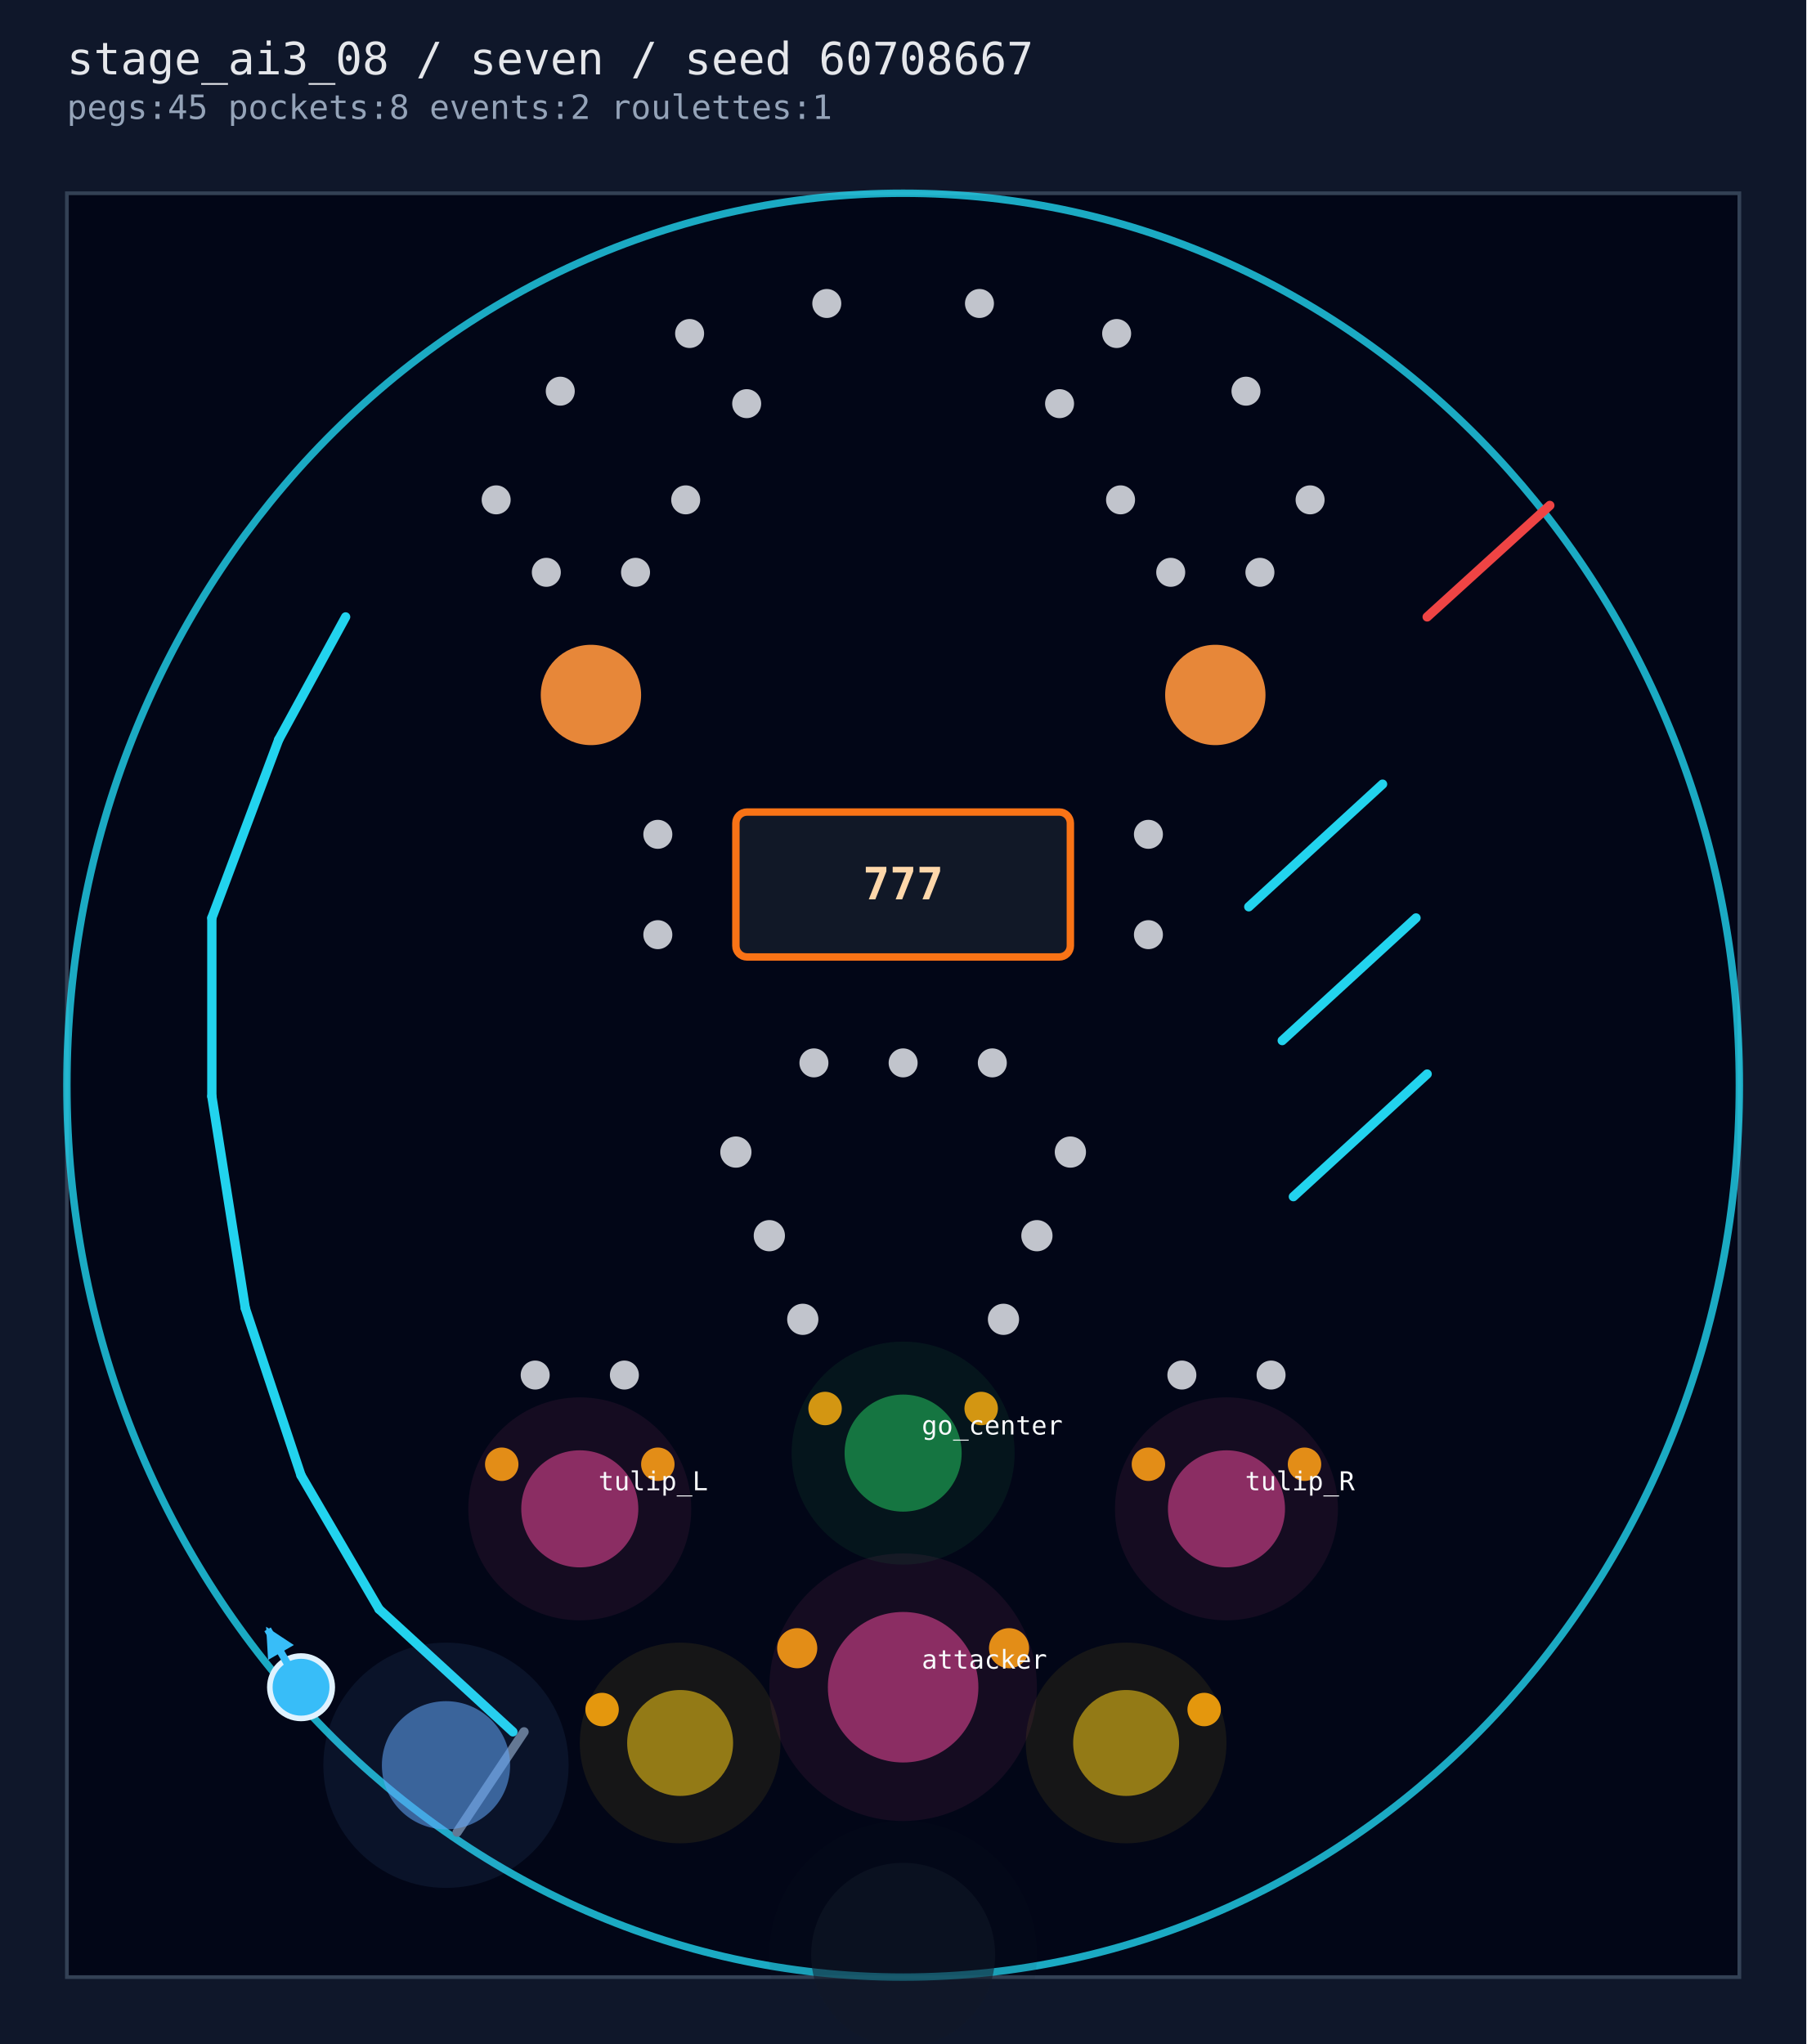
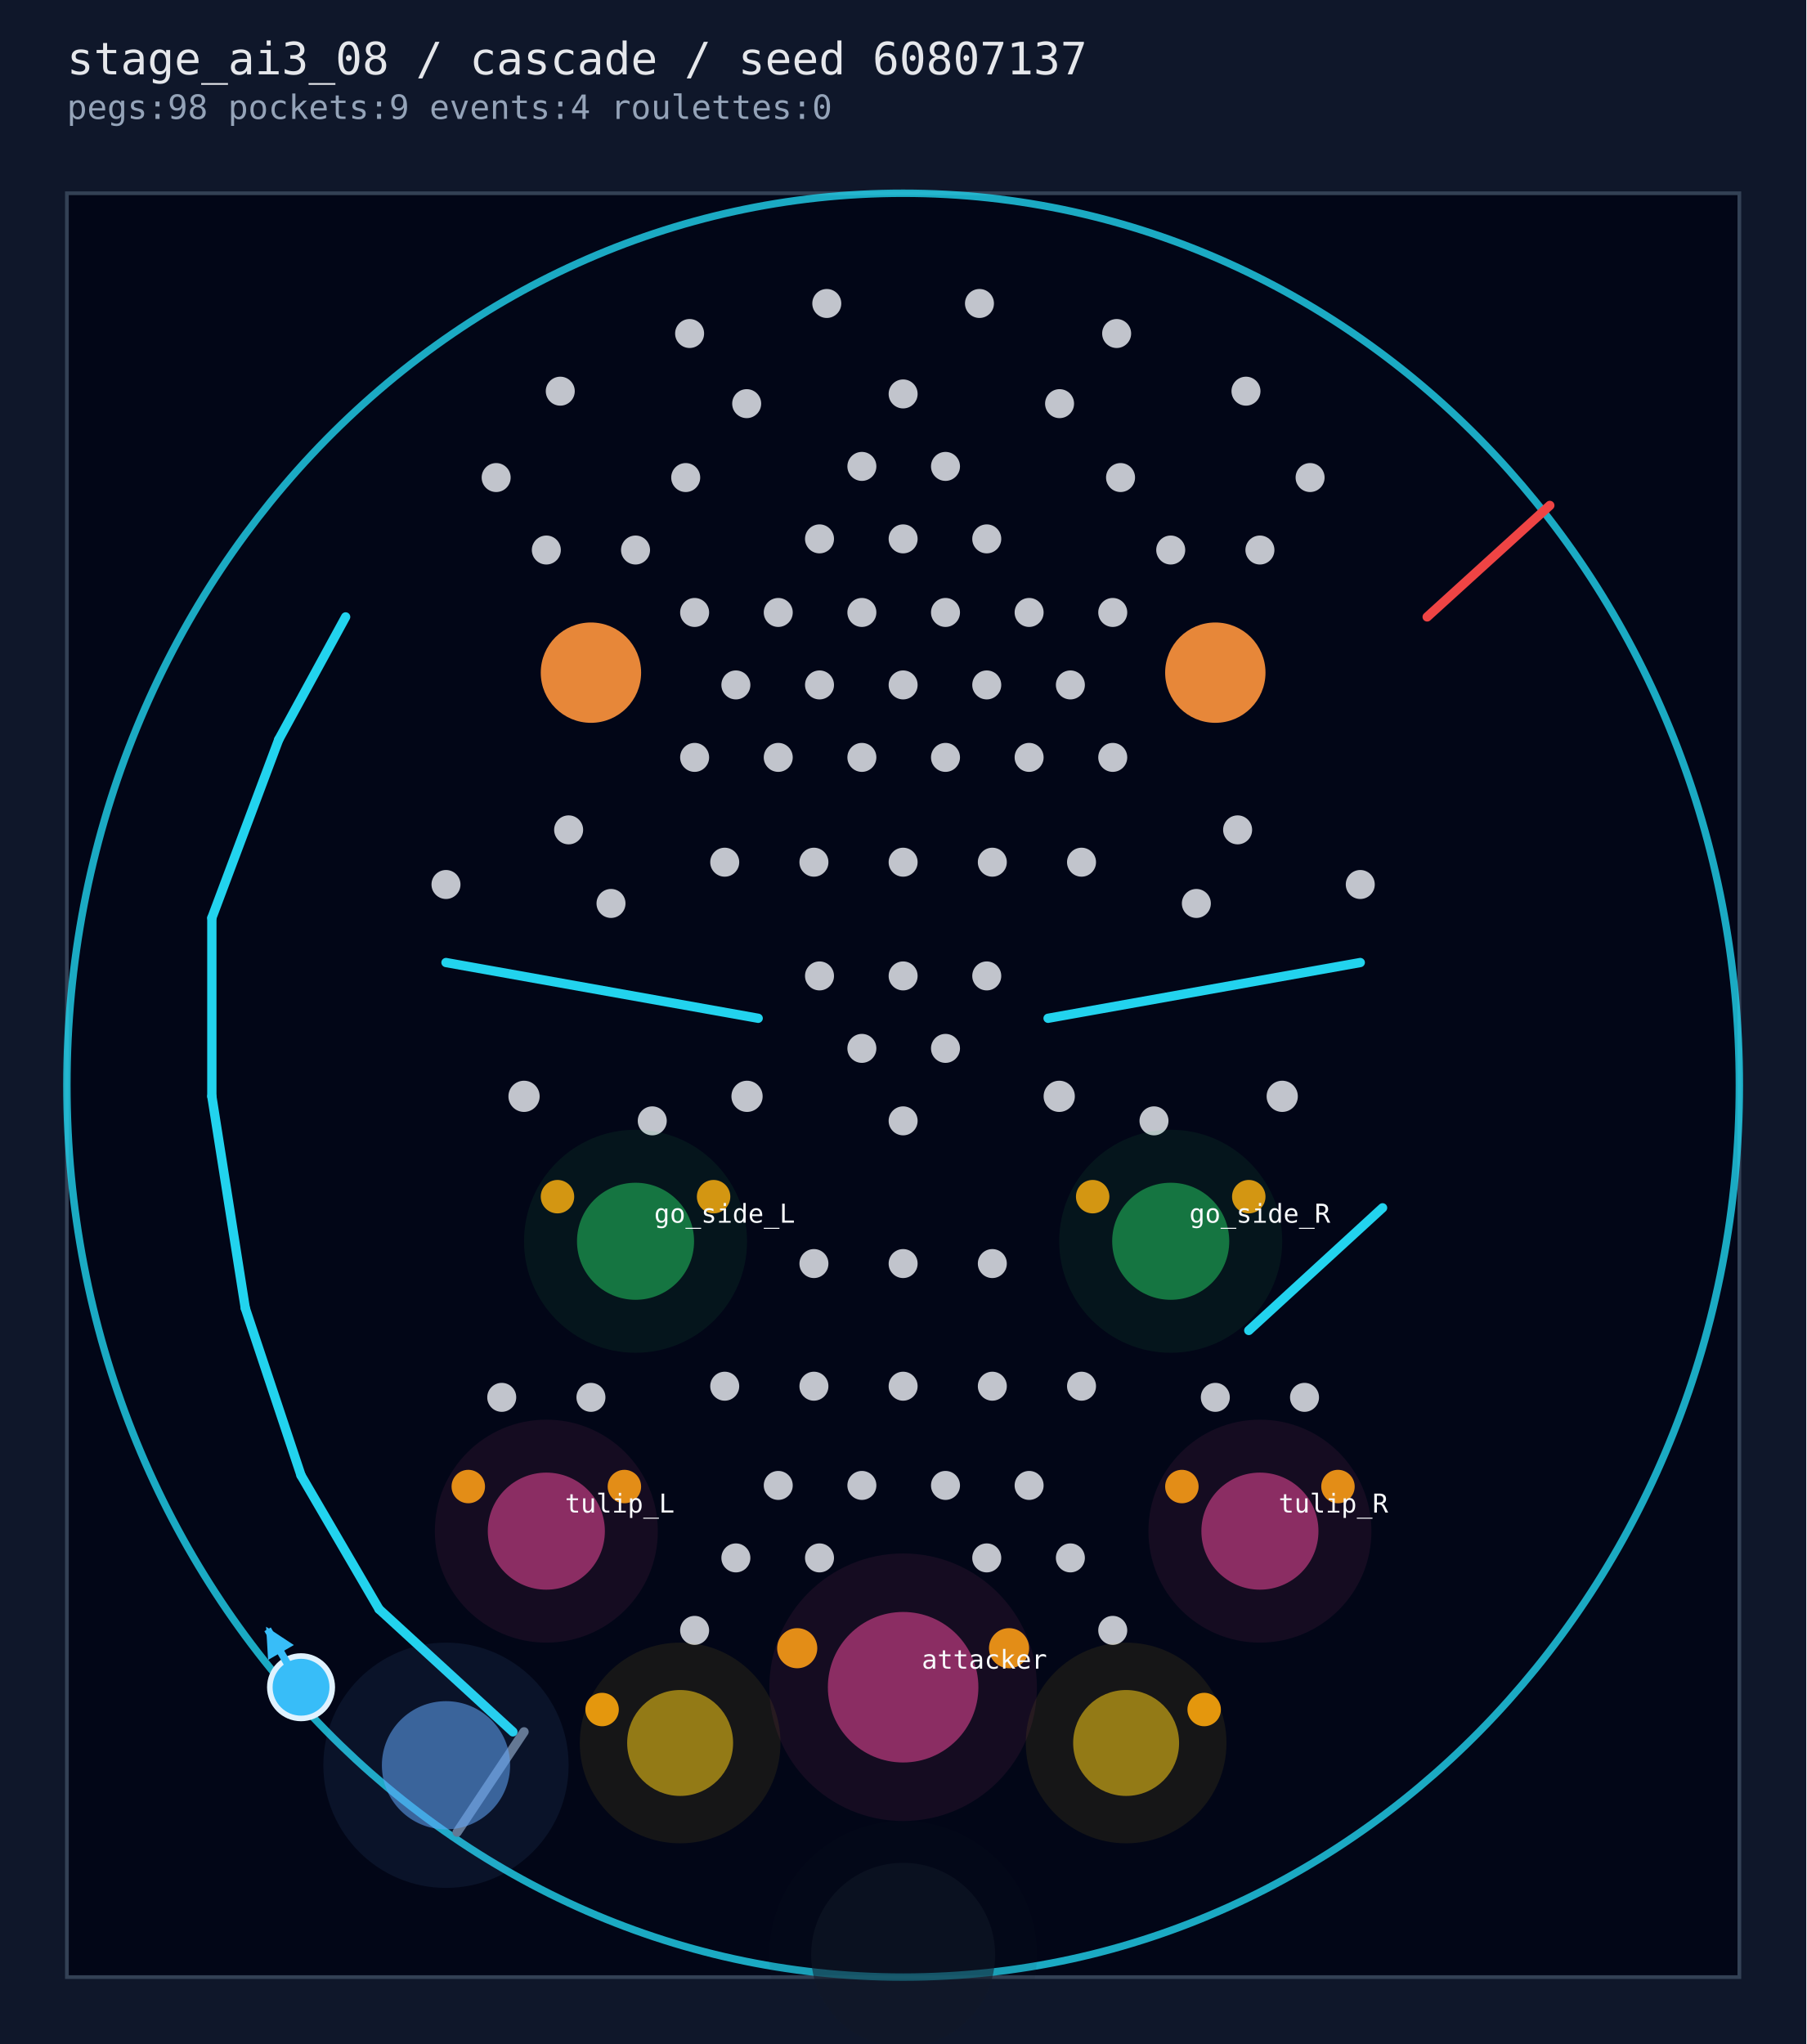
- <svg xmlns="http://www.w3.org/2000/svg" width="486" height="550" viewBox="0 0 486 550" role="img" aria-label="stage_ai3_08 / seven / seed 60708667">
+ <svg xmlns="http://www.w3.org/2000/svg" width="486" height="550" viewBox="0 0 486 550" role="img" aria-label="stage_ai3_08 / cascade / seed 60807137">
  <rect width="486" height="550" fill="#0f172a" />
-   <text x="18" y="20" fill="#e5e7eb" font-family="Menlo, Consolas, monospace" font-size="12">stage_ai3_08 / seven / seed 60708667</text>
-   <text x="18" y="32" fill="#94a3b8" font-family="Menlo, Consolas, monospace" font-size="9">pegs:45 pockets:8 events:2 roulettes:1</text>
+   <text x="18" y="20" fill="#e5e7eb" font-family="Menlo, Consolas, monospace" font-size="12">stage_ai3_08 / cascade / seed 60807137</text>
+   <text x="18" y="32" fill="#94a3b8" font-family="Menlo, Consolas, monospace" font-size="9">pegs:98 pockets:9 events:4 roulettes:0</text>
  <rect x="18" y="52" width="450" height="480" fill="#020617" stroke="#334155" stroke-width="1" />
  <ellipse cx="243" cy="292" rx="225" ry="240" fill="none" stroke="#22d3ee" stroke-width="2" opacity="0.8" />
  <line x1="123" y1="493" x2="141" y2="466" stroke="#64748b" stroke-width="2.5" stroke-linecap="round" />
  <line x1="138" y1="466" x2="102" y2="433" stroke="#22d3ee" stroke-width="2.5" stroke-linecap="round" />
  <line x1="102" y1="433" x2="81" y2="397" stroke="#22d3ee" stroke-width="2.5" stroke-linecap="round" />
  <line x1="81" y1="397" x2="66" y2="352" stroke="#22d3ee" stroke-width="2.5" stroke-linecap="round" />
  <line x1="66" y1="352" x2="57" y2="295" stroke="#22d3ee" stroke-width="2.5" stroke-linecap="round" />
  <line x1="57" y1="295" x2="57" y2="247" stroke="#22d3ee" stroke-width="2.5" stroke-linecap="round" />
  <line x1="57" y1="247" x2="75" y2="199" stroke="#22d3ee" stroke-width="2.5" stroke-linecap="round" />
  <line x1="75" y1="199" x2="93" y2="166" stroke="#22d3ee" stroke-width="2.5" stroke-linecap="round" />
  <line x1="384" y1="166" x2="417" y2="136" stroke="#ef4444" stroke-width="2.5" stroke-linecap="round" />
-   <line x1="381" y1="247" x2="345" y2="280" stroke="#22d3ee" stroke-width="2.5" stroke-linecap="round" />
-   <line x1="372" y1="211" x2="336" y2="244" stroke="#22d3ee" stroke-width="2.5" stroke-linecap="round" />
-   <line x1="384" y1="289" x2="348" y2="322" stroke="#22d3ee" stroke-width="2.5" stroke-linecap="round" />
+   <line x1="120" y1="259" x2="204" y2="274" stroke="#22d3ee" stroke-width="2.5" stroke-linecap="round" />
+   <line x1="366" y1="259" x2="282" y2="274" stroke="#22d3ee" stroke-width="2.5" stroke-linecap="round" />
+   <line x1="372" y1="325" x2="336" y2="358" stroke="#22d3ee" stroke-width="2.5" stroke-linecap="round" />
  <circle cx="271.5" cy="443.5" r="5.4" fill="#f59e0b" opacity="0.92" />
  <circle cx="214.5" cy="443.5" r="5.4" fill="#f59e0b" opacity="0.92" />
  <circle cx="324" cy="460" r="4.5" fill="#f59e0b" opacity="0.92" />
  <circle cx="162" cy="460" r="4.5" fill="#f59e0b" opacity="0.92" />
-   <circle cx="177" cy="394" r="4.5" fill="#f59e0b" opacity="0.92" />
-   <circle cx="135" cy="394" r="4.5" fill="#f59e0b" opacity="0.92" />
-   <circle cx="168" cy="370" r="3.9" fill="#d1d5db" opacity="0.92" />
-   <circle cx="144" cy="370" r="3.9" fill="#d1d5db" opacity="0.92" />
-   <circle cx="309" cy="394" r="4.5" fill="#f59e0b" opacity="0.92" />
-   <circle cx="351" cy="394" r="4.5" fill="#f59e0b" opacity="0.92" />
-   <circle cx="318" cy="370" r="3.9" fill="#d1d5db" opacity="0.92" />
-   <circle cx="342" cy="370" r="3.9" fill="#d1d5db" opacity="0.92" />
-   <circle cx="264" cy="379" r="4.5" fill="#f59e0b" opacity="0.92" />
-   <circle cx="222" cy="379" r="4.5" fill="#f59e0b" opacity="0.92" />
-   <circle cx="270" cy="355" r="4.2" fill="#d1d5db" opacity="0.92" />
-   <circle cx="279" cy="332.5" r="4.2" fill="#d1d5db" opacity="0.92" />
-   <circle cx="288" cy="310" r="4.2" fill="#d1d5db" opacity="0.92" />
-   <circle cx="216" cy="355" r="4.2" fill="#d1d5db" opacity="0.92" />
-   <circle cx="207" cy="332.5" r="4.2" fill="#d1d5db" opacity="0.92" />
-   <circle cx="198" cy="310" r="4.2" fill="#d1d5db" opacity="0.92" />
-   <circle cx="159" cy="187" r="13.5" fill="#fb923c" opacity="0.92" />
-   <circle cx="171" cy="154" r="3.9" fill="#d1d5db" opacity="0.92" />
-   <circle cx="184.5" cy="134.5" r="3.9" fill="#d1d5db" opacity="0.92" />
-   <circle cx="147" cy="154" r="3.9" fill="#d1d5db" opacity="0.92" />
-   <circle cx="133.5" cy="134.5" r="3.9" fill="#d1d5db" opacity="0.92" />
-   <circle cx="327" cy="187" r="13.5" fill="#fb923c" opacity="0.92" />
-   <circle cx="315" cy="154" r="3.9" fill="#d1d5db" opacity="0.92" />
-   <circle cx="301.5" cy="134.5" r="3.9" fill="#d1d5db" opacity="0.92" />
-   <circle cx="339" cy="154" r="3.9" fill="#d1d5db" opacity="0.92" />
-   <circle cx="352.5" cy="134.5" r="3.9" fill="#d1d5db" opacity="0.92" />
-   <circle cx="309" cy="251.5" r="3.9" fill="#d1d5db" opacity="0.92" />
-   <circle cx="309" cy="224.5" r="3.9" fill="#d1d5db" opacity="0.92" />
-   <circle cx="177" cy="251.5" r="3.9" fill="#d1d5db" opacity="0.92" />
-   <circle cx="177" cy="224.5" r="3.9" fill="#d1d5db" opacity="0.92" />
-   <circle cx="219" cy="286" r="3.9" fill="#d1d5db" opacity="0.92" />
-   <circle cx="243" cy="286" r="3.9" fill="#d1d5db" opacity="0.92" />
-   <circle cx="267" cy="286" r="3.9" fill="#d1d5db" opacity="0.92" />
+   <circle cx="168" cy="400" r="4.5" fill="#f59e0b" opacity="0.92" />
+   <circle cx="126" cy="400" r="4.5" fill="#f59e0b" opacity="0.92" />
+   <circle cx="159" cy="376" r="3.9" fill="#d1d5db" opacity="0.92" />
+   <circle cx="135" cy="376" r="3.9" fill="#d1d5db" opacity="0.92" />
+   <circle cx="318" cy="400" r="4.5" fill="#f59e0b" opacity="0.92" />
+   <circle cx="360" cy="400" r="4.5" fill="#f59e0b" opacity="0.92" />
+   <circle cx="327" cy="376" r="3.9" fill="#d1d5db" opacity="0.92" />
+   <circle cx="351" cy="376" r="3.9" fill="#d1d5db" opacity="0.92" />
+   <circle cx="192" cy="322" r="4.5" fill="#f59e0b" opacity="0.92" />
+   <circle cx="150" cy="322" r="4.5" fill="#f59e0b" opacity="0.92" />
+   <circle cx="201" cy="295" r="4.2" fill="#d1d5db" opacity="0.92" />
+   <circle cx="141" cy="295" r="4.2" fill="#d1d5db" opacity="0.92" />
+   <circle cx="294" cy="322" r="4.5" fill="#f59e0b" opacity="0.92" />
+   <circle cx="336" cy="322" r="4.5" fill="#f59e0b" opacity="0.92" />
+   <circle cx="285" cy="295" r="4.2" fill="#d1d5db" opacity="0.92" />
+   <circle cx="345" cy="295" r="4.2" fill="#d1d5db" opacity="0.92" />
+   <circle cx="159" cy="181" r="13.5" fill="#fb923c" opacity="0.92" />
+   <circle cx="171" cy="148" r="3.9" fill="#d1d5db" opacity="0.92" />
+   <circle cx="184.5" cy="128.5" r="3.9" fill="#d1d5db" opacity="0.92" />
+   <circle cx="147" cy="148" r="3.9" fill="#d1d5db" opacity="0.92" />
+   <circle cx="133.5" cy="128.5" r="3.9" fill="#d1d5db" opacity="0.92" />
+   <circle cx="327" cy="181" r="13.5" fill="#fb923c" opacity="0.92" />
+   <circle cx="315" cy="148" r="3.9" fill="#d1d5db" opacity="0.92" />
+   <circle cx="301.5" cy="128.5" r="3.9" fill="#d1d5db" opacity="0.92" />
+   <circle cx="339" cy="148" r="3.9" fill="#d1d5db" opacity="0.92" />
+   <circle cx="352.5" cy="128.5" r="3.9" fill="#d1d5db" opacity="0.92" />
+   <circle cx="120" cy="238" r="3.9" fill="#d1d5db" opacity="0.92" />
+   <circle cx="366" cy="238" r="3.9" fill="#d1d5db" opacity="0.92" />
+   <circle cx="195" cy="373" r="3.9" fill="#d1d5db" opacity="0.92" />
+   <circle cx="219" cy="373" r="3.9" fill="#d1d5db" opacity="0.92" />
+   <circle cx="243" cy="373" r="3.9" fill="#d1d5db" opacity="0.92" />
+   <circle cx="267" cy="373" r="3.9" fill="#d1d5db" opacity="0.92" />
+   <circle cx="291" cy="373" r="3.9" fill="#d1d5db" opacity="0.92" />
+   <circle cx="195" cy="232" r="3.9" fill="#d1d5db" opacity="0.92" />
+   <circle cx="219" cy="232" r="3.9" fill="#d1d5db" opacity="0.92" />
+   <circle cx="243" cy="232" r="3.9" fill="#d1d5db" opacity="0.92" />
+   <circle cx="267" cy="232" r="3.9" fill="#d1d5db" opacity="0.92" />
+   <circle cx="291" cy="232" r="3.9" fill="#d1d5db" opacity="0.92" />
+   <circle cx="219" cy="340" r="3.9" fill="#d1d5db" opacity="0.92" />
+   <circle cx="243" cy="340" r="3.9" fill="#d1d5db" opacity="0.92" />
+   <circle cx="267" cy="340" r="3.9" fill="#d1d5db" opacity="0.92" />
  <circle cx="222.46" cy="81.659" r="3.9" fill="#d1d5db" opacity="0.92" />
  <circle cx="263.54" cy="81.659" r="3.9" fill="#d1d5db" opacity="0.92" />
  <circle cx="185.549" cy="89.742" r="3.9" fill="#d1d5db" opacity="0.92" />
  <circle cx="300.451" cy="89.742" r="3.9" fill="#d1d5db" opacity="0.92" />
  <circle cx="150.749" cy="105.257" r="3.9" fill="#d1d5db" opacity="0.92" />
  <circle cx="335.251" cy="105.257" r="3.9" fill="#d1d5db" opacity="0.92" />
  <circle cx="200.906" cy="108.614" r="3.9" fill="#d1d5db" opacity="0.92" />
  <circle cx="285.094" cy="108.614" r="3.9" fill="#d1d5db" opacity="0.92" />
+   <circle cx="243" cy="106" r="3.9" fill="#d1d5db" opacity="0.92" />
+   <circle cx="254.4" cy="125.5" r="3.9" fill="#d1d5db" opacity="0.92" />
+   <circle cx="231.9" cy="125.5" r="3.9" fill="#d1d5db" opacity="0.92" />
+   <circle cx="243" cy="145" r="3.9" fill="#d1d5db" opacity="0.92" />
+   <circle cx="265.5" cy="145" r="3.9" fill="#d1d5db" opacity="0.92" />
+   <circle cx="220.5" cy="145" r="3.9" fill="#d1d5db" opacity="0.92" />
+   <circle cx="254.4" cy="164.8" r="3.9" fill="#d1d5db" opacity="0.92" />
+   <circle cx="231.9" cy="164.8" r="3.9" fill="#d1d5db" opacity="0.92" />
+   <circle cx="276.9" cy="164.8" r="3.9" fill="#d1d5db" opacity="0.92" />
+   <circle cx="209.4" cy="164.8" r="3.9" fill="#d1d5db" opacity="0.92" />
+   <circle cx="299.4" cy="164.8" r="3.9" fill="#d1d5db" opacity="0.92" />
+   <circle cx="186.9" cy="164.8" r="3.9" fill="#d1d5db" opacity="0.92" />
+   <circle cx="243" cy="184.3" r="3.9" fill="#d1d5db" opacity="0.92" />
+   <circle cx="265.5" cy="184.3" r="3.9" fill="#d1d5db" opacity="0.92" />
+   <circle cx="220.5" cy="184.3" r="3.9" fill="#d1d5db" opacity="0.92" />
+   <circle cx="288" cy="184.3" r="3.9" fill="#d1d5db" opacity="0.92" />
+   <circle cx="198" cy="184.3" r="3.9" fill="#d1d5db" opacity="0.92" />
+   <circle cx="254.4" cy="203.8" r="3.9" fill="#d1d5db" opacity="0.92" />
+   <circle cx="231.9" cy="203.8" r="3.9" fill="#d1d5db" opacity="0.92" />
+   <circle cx="276.9" cy="203.8" r="3.9" fill="#d1d5db" opacity="0.92" />
+   <circle cx="209.4" cy="203.8" r="3.9" fill="#d1d5db" opacity="0.92" />
+   <circle cx="299.4" cy="203.8" r="3.9" fill="#d1d5db" opacity="0.92" />
+   <circle cx="186.9" cy="203.8" r="3.9" fill="#d1d5db" opacity="0.92" />
+   <circle cx="333" cy="223.3" r="3.9" fill="#d1d5db" opacity="0.92" />
+   <circle cx="153" cy="223.3" r="3.9" fill="#d1d5db" opacity="0.92" />
+   <circle cx="321.9" cy="243.1" r="3.9" fill="#d1d5db" opacity="0.92" />
+   <circle cx="164.4" cy="243.1" r="3.9" fill="#d1d5db" opacity="0.92" />
+   <circle cx="243" cy="262.6" r="3.9" fill="#d1d5db" opacity="0.92" />
+   <circle cx="265.5" cy="262.6" r="3.9" fill="#d1d5db" opacity="0.92" />
+   <circle cx="220.5" cy="262.6" r="3.9" fill="#d1d5db" opacity="0.92" />
+   <circle cx="254.4" cy="282.1" r="3.9" fill="#d1d5db" opacity="0.92" />
+   <circle cx="231.9" cy="282.1" r="3.9" fill="#d1d5db" opacity="0.92" />
+   <circle cx="243" cy="301.6" r="3.9" fill="#d1d5db" opacity="0.92" />
+   <circle cx="310.5" cy="301.6" r="3.9" fill="#d1d5db" opacity="0.92" />
+   <circle cx="175.5" cy="301.6" r="3.9" fill="#d1d5db" opacity="0.92" />
+   <circle cx="254.4" cy="399.7" r="3.9" fill="#d1d5db" opacity="0.92" />
+   <circle cx="231.9" cy="399.7" r="3.9" fill="#d1d5db" opacity="0.92" />
+   <circle cx="276.9" cy="399.7" r="3.9" fill="#d1d5db" opacity="0.92" />
+   <circle cx="209.4" cy="399.7" r="3.9" fill="#d1d5db" opacity="0.92" />
+   <circle cx="265.5" cy="419.2" r="3.9" fill="#d1d5db" opacity="0.92" />
+   <circle cx="220.5" cy="419.2" r="3.9" fill="#d1d5db" opacity="0.92" />
+   <circle cx="288" cy="419.2" r="3.9" fill="#d1d5db" opacity="0.92" />
+   <circle cx="198" cy="419.2" r="3.9" fill="#d1d5db" opacity="0.92" />
+   <circle cx="299.4" cy="438.7" r="3.9" fill="#d1d5db" opacity="0.92" />
+   <circle cx="186.9" cy="438.7" r="3.9" fill="#d1d5db" opacity="0.92" />
  <circle cx="243" cy="526" r="36" fill="#111827" opacity="0.08" />
  <circle cx="243" cy="526" r="24" fill="#111827" opacity="0.55" stroke="#111827" stroke-width="1.5" />
  <circle cx="120" cy="475" r="33" fill="#60a5fa" opacity="0.08" />
  <circle cx="120" cy="475" r="16.5" fill="#60a5fa" opacity="0.55" stroke="#60a5fa" stroke-width="1.5" />
  <circle cx="243" cy="454" r="36" fill="#ec4899" opacity="0.08" />
  <circle cx="243" cy="454" r="19.5" fill="#ec4899" opacity="0.55" stroke="#ec4899" stroke-width="1.5" />
  <text x="248" y="449" fill="#f8fafc" font-family="Menlo, Consolas, monospace" font-size="7">attacker</text>
  <circle cx="183" cy="469" r="27" fill="#facc15" opacity="0.08" />
  <circle cx="183" cy="469" r="13.5" fill="#facc15" opacity="0.55" stroke="#facc15" stroke-width="1.5" />
  <circle cx="303" cy="469" r="27" fill="#facc15" opacity="0.08" />
  <circle cx="303" cy="469" r="13.5" fill="#facc15" opacity="0.55" stroke="#facc15" stroke-width="1.5" />
-   <circle cx="156" cy="406" r="30" fill="#ec4899" opacity="0.08" />
-   <circle cx="156" cy="406" r="15" fill="#ec4899" opacity="0.55" stroke="#ec4899" stroke-width="1.5" />
-   <text x="161" y="401" fill="#f8fafc" font-family="Menlo, Consolas, monospace" font-size="7">tulip_L</text>
-   <circle cx="330" cy="406" r="30" fill="#ec4899" opacity="0.08" />
-   <circle cx="330" cy="406" r="15" fill="#ec4899" opacity="0.55" stroke="#ec4899" stroke-width="1.5" />
-   <text x="335" y="401" fill="#f8fafc" font-family="Menlo, Consolas, monospace" font-size="7">tulip_R</text>
-   <circle cx="243" cy="391" r="30" fill="#22c55e" opacity="0.08" />
-   <circle cx="243" cy="391" r="15" fill="#22c55e" opacity="0.55" stroke="#22c55e" stroke-width="1.5" />
-   <text x="248" y="386" fill="#f8fafc" font-family="Menlo, Consolas, monospace" font-size="7">go_center</text>
-   <rect x="198" y="218.5" width="90" height="39" rx="3" fill="#111827" stroke="#f97316" stroke-width="2" />
-   <text x="243" y="242" text-anchor="middle" fill="#fed7aa" font-family="Menlo, Consolas, monospace" font-size="12" font-weight="700">777</text>
+   <circle cx="147" cy="412" r="30" fill="#ec4899" opacity="0.08" />
+   <circle cx="147" cy="412" r="15" fill="#ec4899" opacity="0.55" stroke="#ec4899" stroke-width="1.5" />
+   <text x="152" y="407" fill="#f8fafc" font-family="Menlo, Consolas, monospace" font-size="7">tulip_L</text>
+   <circle cx="339" cy="412" r="30" fill="#ec4899" opacity="0.08" />
+   <circle cx="339" cy="412" r="15" fill="#ec4899" opacity="0.55" stroke="#ec4899" stroke-width="1.5" />
+   <text x="344" y="407" fill="#f8fafc" font-family="Menlo, Consolas, monospace" font-size="7">tulip_R</text>
+   <circle cx="171" cy="334" r="30" fill="#22c55e" opacity="0.08" />
+   <circle cx="171" cy="334" r="15" fill="#22c55e" opacity="0.55" stroke="#22c55e" stroke-width="1.5" />
+   <text x="176" y="329" fill="#f8fafc" font-family="Menlo, Consolas, monospace" font-size="7">go_side_L</text>
+   <circle cx="315" cy="334" r="30" fill="#22c55e" opacity="0.08" />
+   <circle cx="315" cy="334" r="15" fill="#22c55e" opacity="0.55" stroke="#22c55e" stroke-width="1.5" />
+   <text x="320" y="329" fill="#f8fafc" font-family="Menlo, Consolas, monospace" font-size="7">go_side_R</text>
  <circle cx="81" cy="454" r="8.4" fill="#38bdf8" stroke="#e0f2fe" stroke-width="1.5" />
  <line x1="81" y1="454" x2="72" y2="438.412" stroke="#38bdf8" stroke-width="2" marker-end="url(#arrow)" />
  <defs>
    <marker id="arrow" viewBox="0 0 10 10" refX="9" refY="5" markerWidth="4" markerHeight="4" orient="auto-start-reverse">
      <path d="M 0 0 L 10 5 L 0 10 z" fill="#38bdf8" />
    </marker>
  </defs>
</svg>
